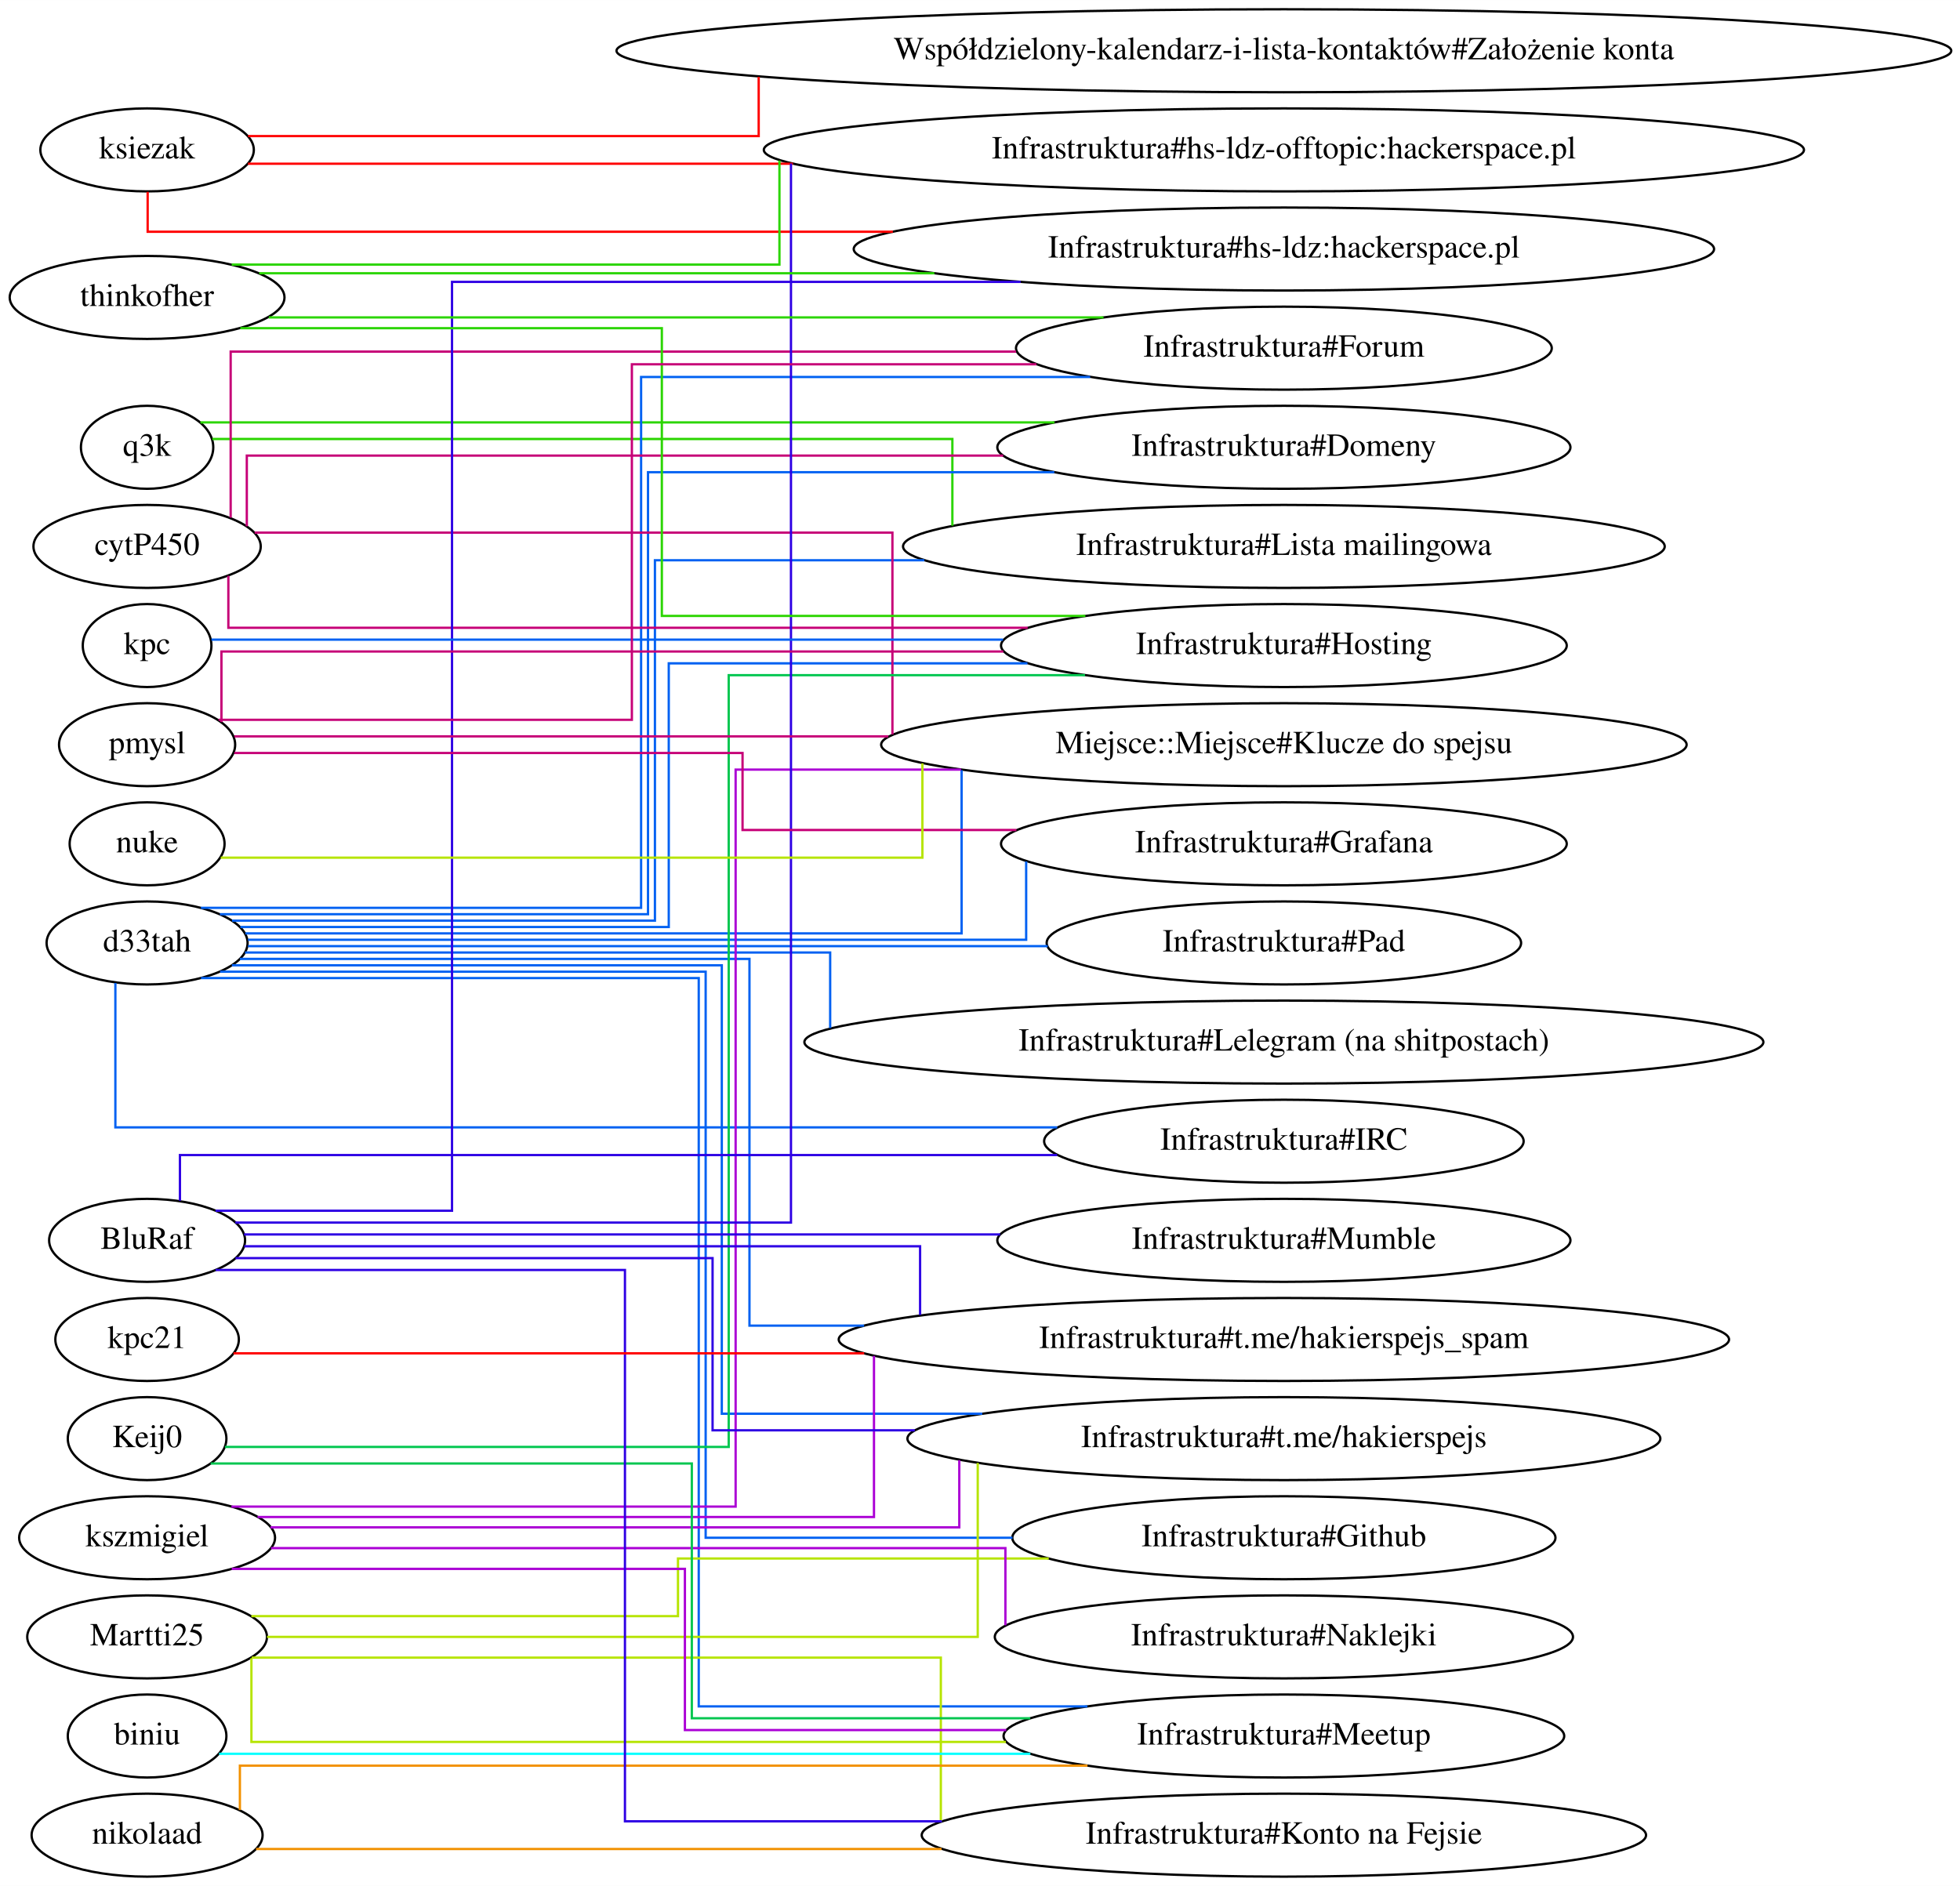
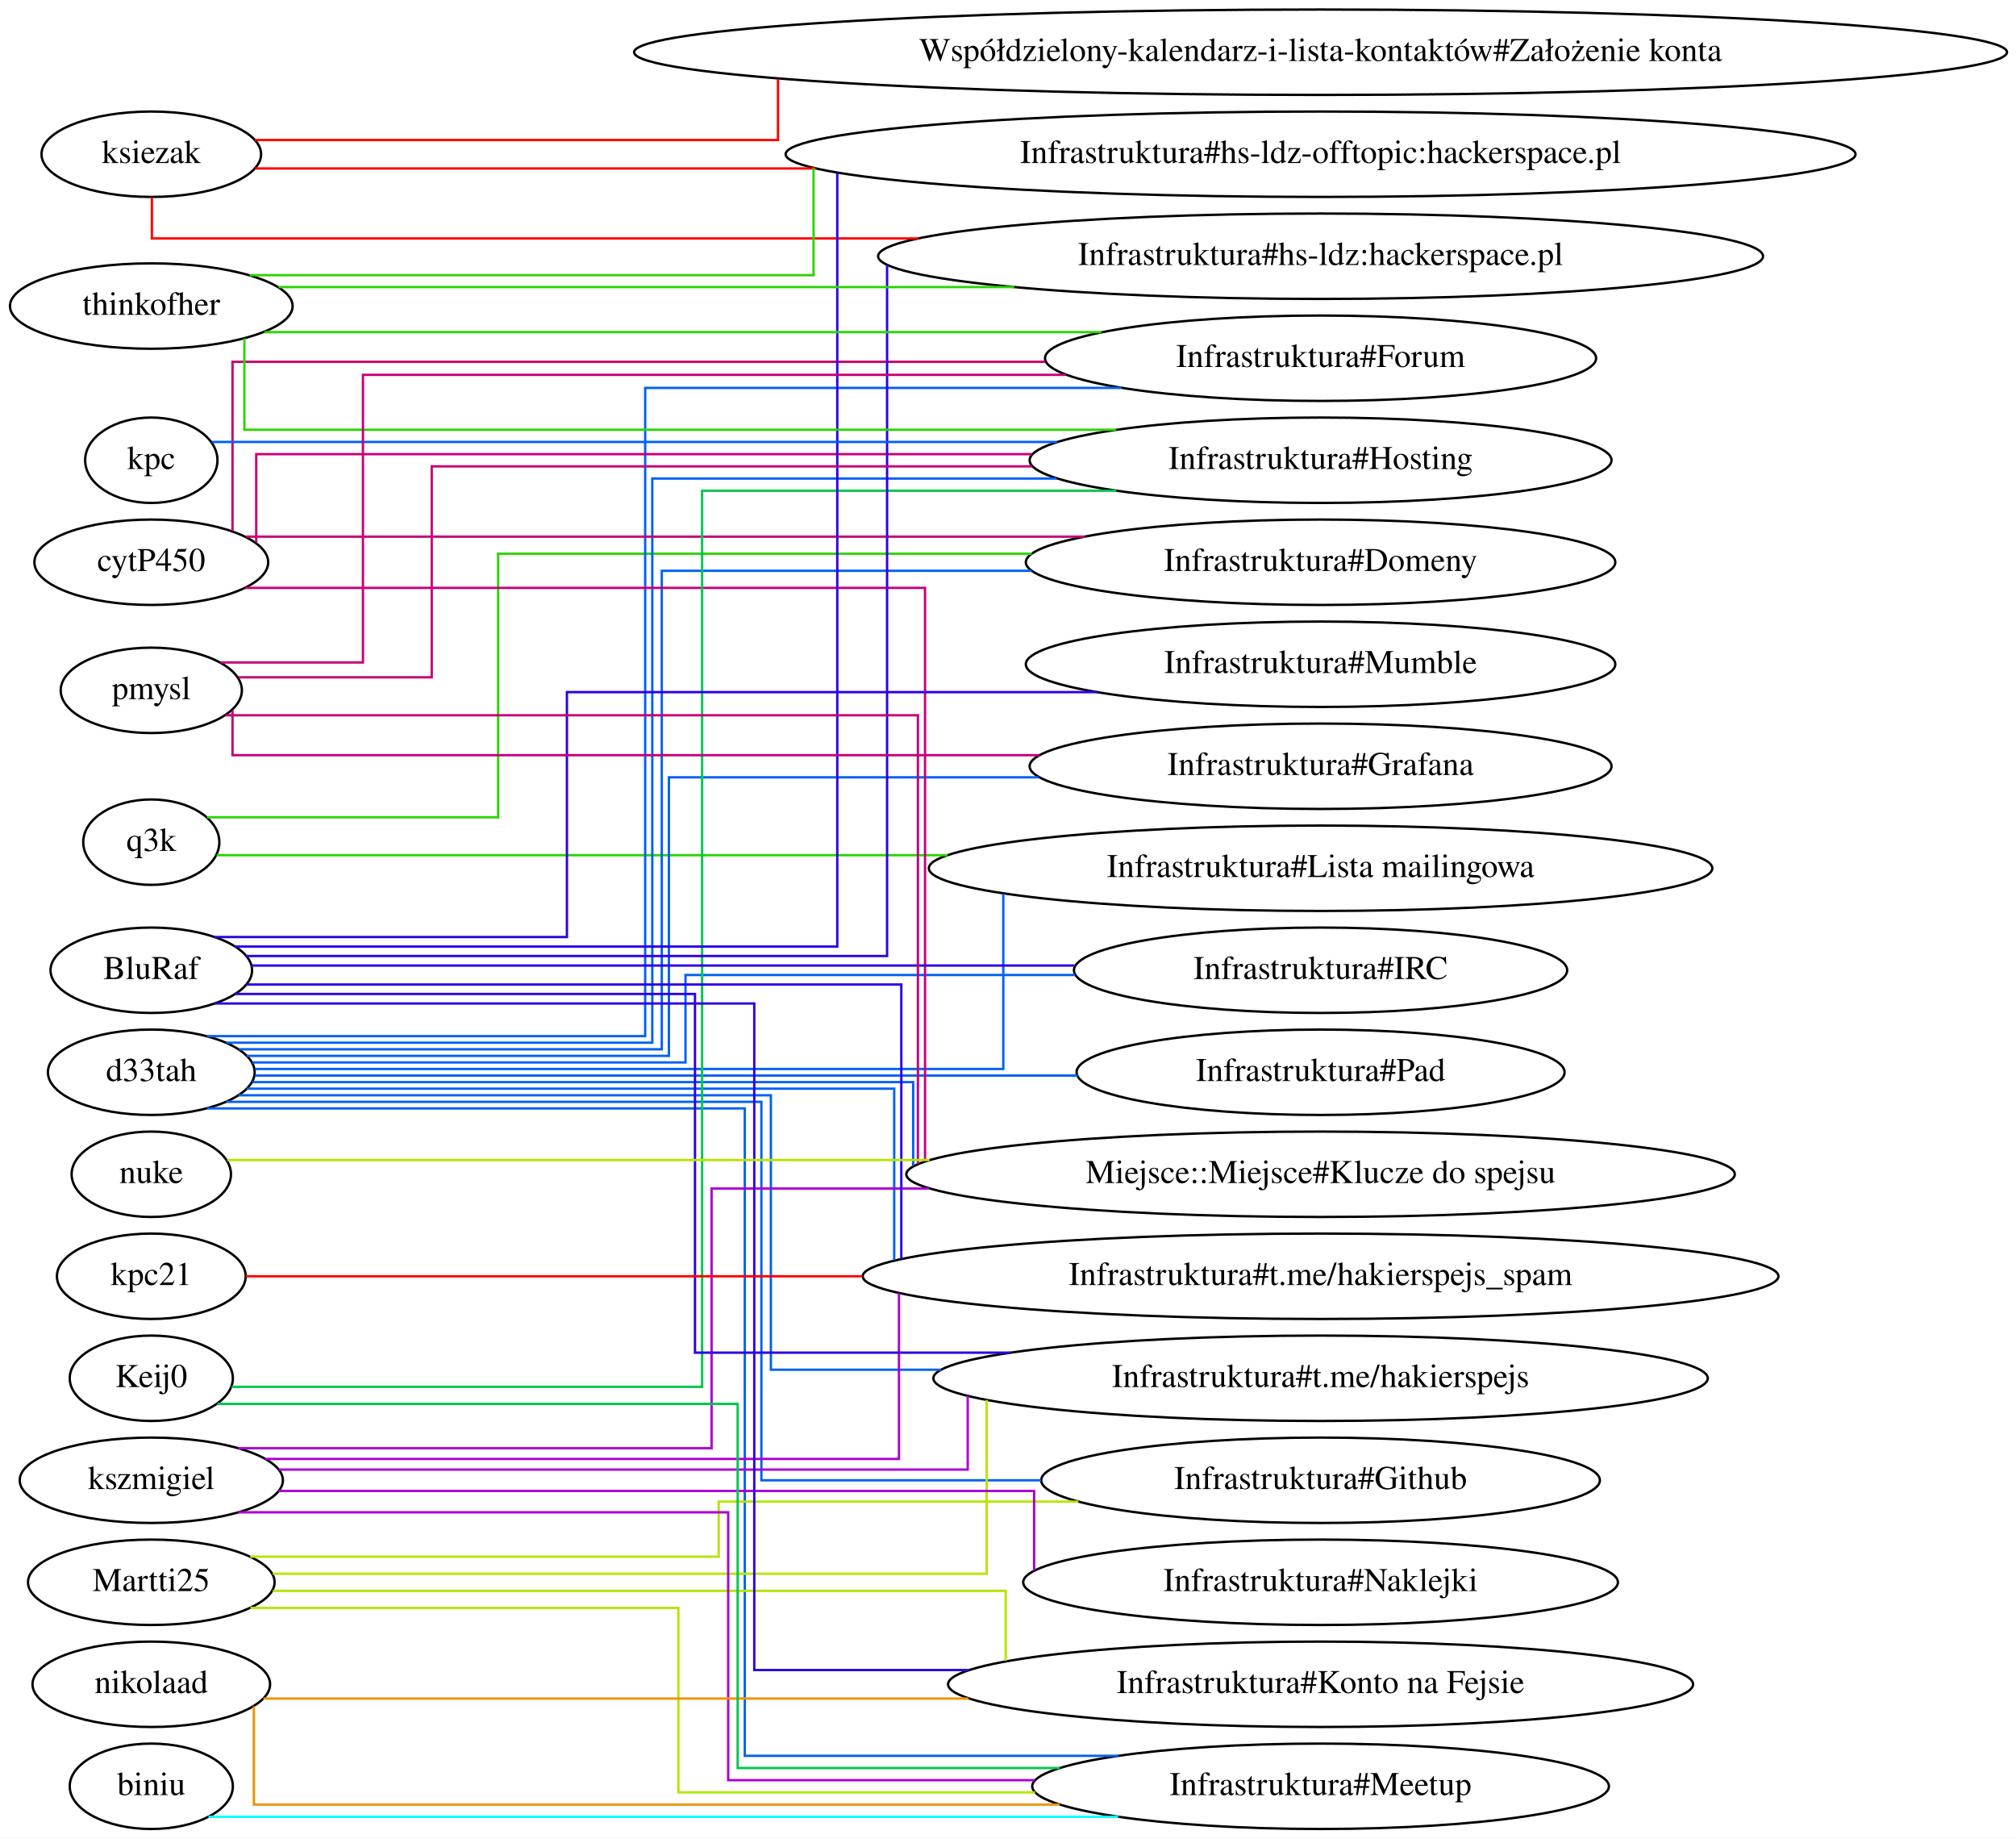
- <svg xmlns="http://www.w3.org/2000/svg" width="850pt" height="818pt" viewBox="0.00 0.00 850.04 818.00">
-   <g id="graph0" class="graph" transform="scale(1 1) rotate(0) translate(4 814)">
-     <polygon fill="#ffffff" stroke="transparent" points="-4,4 -4,-814 846.038,-814 846.038,4 -4,4" />
+ <svg xmlns="http://www.w3.org/2000/svg" width="850pt" height="775pt" viewBox="0.00 0.00 850.04 775.00">
+   <g id="graph0" class="graph" transform="scale(1 1) rotate(0) translate(4 771)">
+     <polygon fill="#ffffff" stroke="transparent" points="-4,4 -4,-771 846.038,-771 846.038,4 -4,4" />
    <g id="node1" class="node">
-       <ellipse fill="none" stroke="#000000" cx="59.795" cy="-749" rx="46.292" ry="18" />
-       <text text-anchor="middle" x="59.795" y="-745.3" font-family="Times,serif" font-size="14.00" fill="#000000">ksiezak</text>
+       <ellipse fill="none" stroke="#000000" cx="59.795" cy="-706" rx="46.292" ry="18" />
+       <text text-anchor="middle" x="59.795" y="-702.3" font-family="Times,serif" font-size="14.00" fill="#000000">ksiezak</text>
    </g>
    <g id="node2" class="node">
-       <ellipse fill="none" stroke="#000000" cx="552.814" cy="-706" rx="186.567" ry="18" />
-       <text text-anchor="middle" x="552.814" y="-702.3" font-family="Times,serif" font-size="14.00" fill="#000000">Infrastruktura#hs-ldz:hackerspace.pl</text>
+       <ellipse fill="none" stroke="#000000" cx="552.814" cy="-749" rx="289.449" ry="18" />
+       <text text-anchor="middle" x="552.814" y="-745.3" font-family="Times,serif" font-size="14.00" fill="#000000">Współdzielony-kalendarz-i-lista-kontaktów#Założenie konta</text>
    </g>
    <g id="edge1" class="edge">
-       <path fill="none" stroke="#ff0000" d="M60.038,-730.834C60.038,-722.1 60.038,-713.5 60.038,-713.5 60.038,-713.5 240.686,-713.5 383.228,-713.5" />
+       <path fill="none" stroke="#ff0000" d="M103.429,-712C178.482,-712 324.038,-712 324.038,-712 324.038,-712 324.038,-726.817 324.038,-737.698" />
    </g>
    <g id="node3" class="node">
-       <ellipse fill="none" stroke="#000000" cx="552.814" cy="-792" rx="289.449" ry="18" />
-       <text text-anchor="middle" x="552.814" y="-788.3" font-family="Times,serif" font-size="14.00" fill="#000000">Współdzielony-kalendarz-i-lista-kontaktów#Założenie konta</text>
+       <ellipse fill="none" stroke="#000000" cx="552.814" cy="-706" rx="225.56" ry="18" />
+       <text text-anchor="middle" x="552.814" y="-702.3" font-family="Times,serif" font-size="14.00" fill="#000000">Infrastruktura#hs-ldz-offtopic:hackerspace.pl</text>
    </g>
    <g id="edge2" class="edge">
-       <path fill="none" stroke="#ff0000" d="M103.594,-755C178.931,-755 325.038,-755 325.038,-755 325.038,-755 325.038,-769.817 325.038,-780.698" />
+       <path fill="none" stroke="#ff0000" d="M103.547,-700C157.043,-700 251.414,-700 339.9,-700" />
    </g>
    <g id="node4" class="node">
-       <ellipse fill="none" stroke="#000000" cx="552.814" cy="-749" rx="225.56" ry="18" />
-       <text text-anchor="middle" x="552.814" y="-745.3" font-family="Times,serif" font-size="14.00" fill="#000000">Infrastruktura#hs-ldz-offtopic:hackerspace.pl</text>
+       <ellipse fill="none" stroke="#000000" cx="552.814" cy="-663" rx="186.567" ry="18" />
+       <text text-anchor="middle" x="552.814" y="-659.3" font-family="Times,serif" font-size="14.00" fill="#000000">Infrastruktura#hs-ldz:hackerspace.pl</text>
    </g>
    <g id="edge3" class="edge">
-       <path fill="none" stroke="#ff0000" d="M103.547,-743C157.043,-743 251.414,-743 339.9,-743" />
+       <path fill="none" stroke="#ff0000" d="M60.038,-687.834C60.038,-679.1 60.038,-670.5 60.038,-670.5 60.038,-670.5 240.686,-670.5 383.228,-670.5" />
    </g>
    <g id="node5" class="node">
-       <ellipse fill="none" stroke="#000000" cx="59.795" cy="-620" rx="28.695" ry="18" />
-       <text text-anchor="middle" x="59.795" y="-616.3" font-family="Times,serif" font-size="14.00" fill="#000000">q3k</text>
+       <ellipse fill="none" stroke="#000000" cx="59.795" cy="-416" rx="28.695" ry="18" />
+       <text text-anchor="middle" x="59.795" y="-412.3" font-family="Times,serif" font-size="14.00" fill="#000000">q3k</text>
    </g>
    <g id="node6" class="node">
-       <ellipse fill="none" stroke="#000000" cx="552.814" cy="-577" rx="165.171" ry="18" />
-       <text text-anchor="middle" x="552.814" y="-573.3" font-family="Times,serif" font-size="14.00" fill="#000000">Infrastruktura#Lista mailingowa</text>
+       <ellipse fill="none" stroke="#000000" cx="552.814" cy="-534" rx="124.278" ry="18" />
+       <text text-anchor="middle" x="552.814" y="-530.3" font-family="Times,serif" font-size="14.00" fill="#000000">Infrastruktura#Domeny</text>
    </g>
    <g id="edge4" class="edge">
-       <path fill="none" stroke="#2bd500" d="M88.079,-623.6C171.222,-623.6 409.038,-623.6 409.038,-623.6 409.038,-623.6 409.038,-599.526 409.038,-585.985" />
+       <path fill="none" stroke="#2bd500" d="M83.291,-426.5C124.631,-426.5 206.038,-426.5 206.038,-426.5 206.038,-426.5 206.038,-537.6 206.038,-537.6 206.038,-537.6 331.121,-537.6 431.041,-537.6" />
    </g>
    <g id="node7" class="node">
-       <ellipse fill="none" stroke="#000000" cx="552.814" cy="-620" rx="124.278" ry="18" />
-       <text text-anchor="middle" x="552.814" y="-616.3" font-family="Times,serif" font-size="14.00" fill="#000000">Infrastruktura#Domeny</text>
+       <ellipse fill="none" stroke="#000000" cx="552.814" cy="-405" rx="165.171" ry="18" />
+       <text text-anchor="middle" x="552.814" y="-401.3" font-family="Times,serif" font-size="14.00" fill="#000000">Infrastruktura#Lista mailingowa</text>
    </g>
    <g id="edge5" class="edge">
-       <path fill="none" stroke="#2bd500" d="M82.913,-630.8C148.021,-630.8 335.81,-630.8 453.336,-630.8" />
+       <path fill="none" stroke="#2bd500" d="M87.358,-410.5C145.507,-410.5 284.52,-410.5 395.58,-410.5" />
    </g>
    <g id="node8" class="node">
-       <ellipse fill="none" stroke="#000000" cx="59.795" cy="-405" rx="43.592" ry="18" />
-       <text text-anchor="middle" x="59.795" y="-401.3" font-family="Times,serif" font-size="14.00" fill="#000000">d33tah</text>
-     </g>
-     <g id="edge10" class="edge">
-       <path fill="none" stroke="#0061f2" d="M96.659,-414.692C159.356,-414.692 280.038,-414.692 280.038,-414.692 280.038,-414.692 280.038,-571 280.038,-571 280.038,-571 335.804,-571 396.907,-571" />
+       <ellipse fill="none" stroke="#000000" cx="59.795" cy="-319" rx="43.592" ry="18" />
+       <text text-anchor="middle" x="59.795" y="-315.3" font-family="Times,serif" font-size="14.00" fill="#000000">d33tah</text>
    </g>
    <g id="edge11" class="edge">
-       <path fill="none" stroke="#0061f2" d="M91.384,-417.462C151.636,-417.462 277.038,-417.462 277.038,-417.462 277.038,-417.462 277.038,-609.2 277.038,-609.2 277.038,-609.2 374.26,-609.2 453.252,-609.2" />
+       <path fill="none" stroke="#0061f2" d="M96.796,-328.692C158.338,-328.692 275.038,-328.692 275.038,-328.692 275.038,-328.692 275.038,-530.4 275.038,-530.4 275.038,-530.4 356.342,-530.4 430.977,-530.4" />
+     </g>
+     <g id="edge15" class="edge">
+       <path fill="none" stroke="#0061f2" d="M103.486,-320.385C199.225,-320.385 419.038,-320.385 419.038,-320.385 419.038,-320.385 419.038,-371.515 419.038,-394.283" />
    </g>
    <g id="node9" class="node">
-       <ellipse fill="none" stroke="#000000" cx="552.814" cy="-147" rx="117.779" ry="18" />
-       <text text-anchor="middle" x="552.814" y="-143.3" font-family="Times,serif" font-size="14.00" fill="#000000">Infrastruktura#Github</text>
+       <ellipse fill="none" stroke="#000000" cx="552.814" cy="-577" rx="122.678" ry="18" />
+       <text text-anchor="middle" x="552.814" y="-573.3" font-family="Times,serif" font-size="14.00" fill="#000000">Infrastruktura#Hosting</text>
    </g>
    <g id="edge6" class="edge">
-       <path fill="none" stroke="#0061f2" d="M91.464,-392.538C157.127,-392.538 302.038,-392.538 302.038,-392.538 302.038,-392.538 302.038,-147 302.038,-147 302.038,-147 369.98,-147 435.136,-147" />
+       <path fill="none" stroke="#0061f2" d="M91.42,-331.462C150.35,-331.462 271.038,-331.462 271.038,-331.462 271.038,-331.462 271.038,-569.286 271.038,-569.286 271.038,-569.286 362.687,-569.286 441.449,-569.286" />
    </g>
    <g id="node10" class="node">
-       <ellipse fill="none" stroke="#000000" cx="552.814" cy="-190" rx="163.271" ry="18" />
-       <text text-anchor="middle" x="552.814" y="-186.3" font-family="Times,serif" font-size="14.00" fill="#000000">Infrastruktura#t.me/hakierspejs</text>
+       <ellipse fill="none" stroke="#000000" cx="552.814" cy="-18" rx="121.578" ry="18" />
+       <text text-anchor="middle" x="552.814" y="-14.3" font-family="Times,serif" font-size="14.00" fill="#000000">Infrastruktura#Meetup</text>
    </g>
    <g id="edge7" class="edge">
-       <path fill="none" stroke="#0061f2" d="M96.571,-395.308C165.903,-395.308 309.038,-395.308 309.038,-395.308 309.038,-395.308 309.038,-200.8 309.038,-200.8 309.038,-200.8 364.176,-200.8 422.006,-200.8" />
+       <path fill="none" stroke="#0061f2" d="M83.337,-303.769C145.632,-303.769 310.038,-303.769 310.038,-303.769 310.038,-303.769 310.038,-30.857 310.038,-30.857 310.038,-30.857 397.608,-30.857 467.562,-30.857" />
    </g>
    <g id="node11" class="node">
      <ellipse fill="none" stroke="#000000" cx="552.814" cy="-233" rx="193.066" ry="18" />
      <text text-anchor="middle" x="552.814" y="-229.3" font-family="Times,serif" font-size="14.00" fill="#000000">Infrastruktura#t.me/hakierspejs_spam</text>
    </g>
    <g id="edge8" class="edge">
-       <path fill="none" stroke="#0061f2" d="M100.041,-398.077C173.322,-398.077 321.038,-398.077 321.038,-398.077 321.038,-398.077 321.038,-239 321.038,-239 321.038,-239 341.735,-239 370.76,-239" />
+       <path fill="none" stroke="#0061f2" d="M100.105,-312.077C184.707,-312.077 373.038,-312.077 373.038,-312.077 373.038,-312.077 373.038,-258.865 373.038,-239.742" />
    </g>
    <g id="node12" class="node">
-       <ellipse fill="none" stroke="#000000" cx="552.814" cy="-663" rx="116.18" ry="18" />
-       <text text-anchor="middle" x="552.814" y="-659.3" font-family="Times,serif" font-size="14.00" fill="#000000">Infrastruktura#Forum</text>
+       <ellipse fill="none" stroke="#000000" cx="552.814" cy="-319" rx="102.882" ry="18" />
+       <text text-anchor="middle" x="552.814" y="-315.3" font-family="Times,serif" font-size="14.00" fill="#000000">Infrastruktura#Pad</text>
    </g>
    <g id="edge9" class="edge">
-       <path fill="none" stroke="#0061f2" d="M83.13,-420.231C138.657,-420.231 274.038,-420.231 274.038,-420.231 274.038,-420.231 274.038,-650.5 274.038,-650.5 274.038,-650.5 386.71,-650.5 468.794,-650.5" />
+       <path fill="none" stroke="#0061f2" d="M103.547,-317.615C180.845,-317.615 343.484,-317.615 450.398,-317.615" />
    </g>
    <g id="node13" class="node">
-       <ellipse fill="none" stroke="#000000" cx="552.814" cy="-362" rx="207.963" ry="18" />
-       <text text-anchor="middle" x="552.814" y="-358.3" font-family="Times,serif" font-size="14.00" fill="#000000">Infrastruktura#Lelegram (na shitpostach)</text>
+       <ellipse fill="none" stroke="#000000" cx="552.814" cy="-276" rx="174.669" ry="18" />
+       <text text-anchor="middle" x="552.814" y="-272.3" font-family="Times,serif" font-size="14.00" fill="#000000">Miejsce::Miejsce#Klucze do spejsu</text>
+     </g>
+     <g id="edge10" class="edge">
+       <path fill="none" stroke="#0061f2" d="M102.453,-314.846C189.838,-314.846 381.038,-314.846 381.038,-314.846 381.038,-314.846 381.038,-289.202 381.038,-279.585" />
+     </g>
+     <g id="node14" class="node">
+       <ellipse fill="none" stroke="#000000" cx="552.814" cy="-147" rx="117.779" ry="18" />
+       <text text-anchor="middle" x="552.814" y="-143.3" font-family="Times,serif" font-size="14.00" fill="#000000">Infrastruktura#Github</text>
    </g>
    <g id="edge12" class="edge">
-       <path fill="none" stroke="#0061f2" d="M102.239,-400.846C184.153,-400.846 356.038,-400.846 356.038,-400.846 356.038,-400.846 356.038,-378.995 356.038,-368.07" />
-     </g>
-     <g id="node14" class="node">
-       <ellipse fill="none" stroke="#000000" cx="552.814" cy="-319" rx="103.981" ry="18" />
-       <text text-anchor="middle" x="552.814" y="-315.3" font-family="Times,serif" font-size="14.00" fill="#000000">Infrastruktura#IRC</text>
-     </g>
-     <g id="edge13" class="edge">
-       <path fill="none" stroke="#0061f2" d="M46.038,-387.641C46.038,-364.113 46.038,-325 46.038,-325 46.038,-325 307.128,-325 454.501,-325" />
+       <path fill="none" stroke="#0061f2" d="M91.338,-306.538C160.029,-306.538 317.038,-306.538 317.038,-306.538 317.038,-306.538 317.038,-147 317.038,-147 317.038,-147 375.982,-147 434.926,-147" />
    </g>
    <g id="node15" class="node">
      <ellipse fill="none" stroke="#000000" cx="552.814" cy="-448" rx="122.678" ry="18" />
      <text text-anchor="middle" x="552.814" y="-444.3" font-family="Times,serif" font-size="14.00" fill="#000000">Infrastruktura#Grafana</text>
    </g>
+     <g id="edge13" class="edge">
+       <path fill="none" stroke="#0061f2" d="M100.078,-325.923C163.138,-325.923 278.038,-325.923 278.038,-325.923 278.038,-325.923 278.038,-443.333 278.038,-443.333 278.038,-443.333 359.63,-443.333 433.891,-443.333" />
+     </g>
+     <g id="node16" class="node">
+       <ellipse fill="none" stroke="#000000" cx="552.814" cy="-620" rx="116.18" ry="18" />
+       <text text-anchor="middle" x="552.814" y="-616.3" font-family="Times,serif" font-size="14.00" fill="#000000">Infrastruktura#Forum</text>
+     </g>
    <g id="edge14" class="edge">
-       <path fill="none" stroke="#0061f2" d="M103.528,-406.385C203.668,-406.385 441.038,-406.385 441.038,-406.385 441.038,-406.385 441.038,-428.353 441.038,-440.367" />
-     </g>
-     <g id="node16" class="node">
-       <ellipse fill="none" stroke="#000000" cx="552.814" cy="-491" rx="174.669" ry="18" />
-       <text text-anchor="middle" x="552.814" y="-487.3" font-family="Times,serif" font-size="14.00" fill="#000000">Miejsce::Miejsce#Klucze do spejsu</text>
-     </g>
-     <g id="edge15" class="edge">
-       <path fill="none" stroke="#0061f2" d="M102.404,-409.154C196.356,-409.154 413.038,-409.154 413.038,-409.154 413.038,-409.154 413.038,-457.621 413.038,-479.962" />
+       <path fill="none" stroke="#0061f2" d="M83.278,-334.231C137.739,-334.231 268.038,-334.231 268.038,-334.231 268.038,-334.231 268.038,-607.5 268.038,-607.5 268.038,-607.5 384.91,-607.5 468.912,-607.5" />
    </g>
    <g id="node17" class="node">
-       <ellipse fill="none" stroke="#000000" cx="552.814" cy="-534" rx="122.678" ry="18" />
-       <text text-anchor="middle" x="552.814" y="-530.3" font-family="Times,serif" font-size="14.00" fill="#000000">Infrastruktura#Hosting</text>
+       <ellipse fill="none" stroke="#000000" cx="552.814" cy="-190" rx="163.271" ry="18" />
+       <text text-anchor="middle" x="552.814" y="-186.3" font-family="Times,serif" font-size="14.00" fill="#000000">Infrastruktura#t.me/hakierspejs</text>
    </g>
    <g id="edge16" class="edge">
-       <path fill="none" stroke="#0061f2" d="M100.243,-411.923C165.318,-411.923 286.038,-411.923 286.038,-411.923 286.038,-411.923 286.038,-526.286 286.038,-526.286 286.038,-526.286 368.408,-526.286 441.609,-526.286" />
+       <path fill="none" stroke="#0061f2" d="M96.67,-309.308C168.682,-309.308 321.038,-309.308 321.038,-309.308 321.038,-309.308 321.038,-193.6 321.038,-193.6 321.038,-193.6 352.788,-193.6 392.786,-193.6" />
    </g>
    <g id="node18" class="node">
-       <ellipse fill="none" stroke="#000000" cx="552.814" cy="-61" rx="121.578" ry="18" />
-       <text text-anchor="middle" x="552.814" y="-57.3" font-family="Times,serif" font-size="14.00" fill="#000000">Infrastruktura#Meetup</text>
+       <ellipse fill="none" stroke="#000000" cx="552.814" cy="-362" rx="103.981" ry="18" />
+       <text text-anchor="middle" x="552.814" y="-358.3" font-family="Times,serif" font-size="14.00" fill="#000000">Infrastruktura#IRC</text>
    </g>
    <g id="edge17" class="edge">
-       <path fill="none" stroke="#0061f2" d="M83.17,-389.769C143.37,-389.769 299.038,-389.769 299.038,-389.769 299.038,-389.769 299.038,-73.857 299.038,-73.857 299.038,-73.857 393.88,-73.857 467.604,-73.857" />
+       <path fill="none" stroke="#0061f2" d="M102.426,-323.154C167.726,-323.154 285.038,-323.154 285.038,-323.154 285.038,-323.154 285.038,-360 285.038,-360 285.038,-360 373.933,-360 449.285,-360" />
    </g>
    <g id="node19" class="node">
-       <ellipse fill="none" stroke="#000000" cx="552.814" cy="-405" rx="102.882" ry="18" />
-       <text text-anchor="middle" x="552.814" y="-401.3" font-family="Times,serif" font-size="14.00" fill="#000000">Infrastruktura#Pad</text>
+       <ellipse fill="none" stroke="#000000" cx="59.795" cy="-534" rx="49.291" ry="18" />
+       <text text-anchor="middle" x="59.795" y="-530.3" font-family="Times,serif" font-size="14.00" fill="#000000">cytP450</text>
    </g>
    <g id="edge18" class="edge">
-       <path fill="none" stroke="#0061f2" d="M103.547,-403.615C180.845,-403.615 343.484,-403.615 450.398,-403.615" />
+       <path fill="none" stroke="#c60077" d="M99.723,-544.8C176.06,-544.8 344.76,-544.8 453.388,-544.8" />
+     </g>
+     <g id="edge21" class="edge">
+       <path fill="none" stroke="#c60077" d="M104.038,-542.359C104.038,-555.515 104.038,-579.571 104.038,-579.571 104.038,-579.571 298.173,-579.571 431.073,-579.571" />
+     </g>
+     <g id="edge20" class="edge">
+       <path fill="none" stroke="#c60077" d="M99.472,-523.2C186.417,-523.2 386.038,-523.2 386.038,-523.2 386.038,-523.2 386.038,-318.423 386.038,-281.628" />
+     </g>
+     <g id="edge19" class="edge">
+       <path fill="none" stroke="#c60077" d="M94.038,-547.203C94.038,-570.969 94.038,-618.5 94.038,-618.5 94.038,-618.5 300.836,-618.5 436.749,-618.5" />
    </g>
    <g id="node20" class="node">
-       <ellipse fill="none" stroke="#000000" cx="59.795" cy="-577" rx="49.291" ry="18" />
-       <text text-anchor="middle" x="59.795" y="-573.3" font-family="Times,serif" font-size="14.00" fill="#000000">cytP450</text>
-     </g>
-     <g id="edge21" class="edge">
-       <path fill="none" stroke="#c60077" d="M103.038,-585.744C103.038,-597.352 103.038,-616.4 103.038,-616.4 103.038,-616.4 297.895,-616.4 431.098,-616.4" />
-     </g>
-     <g id="edge20" class="edge">
-       <path fill="none" stroke="#c60077" d="M96.038,-589.468C96.038,-612.973 96.038,-661.5 96.038,-661.5 96.038,-661.5 301.336,-661.5 436.664,-661.5" />
-     </g>
-     <g id="edge19" class="edge">
-       <path fill="none" stroke="#c60077" d="M106.452,-583C195.968,-583 383.038,-583 383.038,-583 383.038,-583 383.038,-513.815 383.038,-495.437" />
-     </g>
-     <g id="edge22" class="edge">
-       <path fill="none" stroke="#c60077" d="M95.038,-564.261C95.038,-554.154 95.038,-541.714 95.038,-541.714 95.038,-541.714 306.215,-541.714 441.707,-541.714" />
-     </g>
-     <g id="node21" class="node">
      <ellipse fill="none" stroke="#000000" cx="59.795" cy="-104" rx="51.991" ry="18" />
      <text text-anchor="middle" x="59.795" y="-100.3" font-family="Times,serif" font-size="14.00" fill="#000000">Martti25</text>
    </g>
+     <g id="edge25" class="edge">
+       <path fill="none" stroke="#b6e400" d="M101.597,-93.2C165.976,-93.2 282.038,-93.2 282.038,-93.2 282.038,-93.2 282.038,-15.429 282.038,-15.429 282.038,-15.429 360.153,-15.429 432.471,-15.429" />
+     </g>
+     <g id="edge24" class="edge">
+       <path fill="none" stroke="#b6e400" d="M101.468,-114.8C170.012,-114.8 299.038,-114.8 299.038,-114.8 299.038,-114.8 299.038,-138 299.038,-138 299.038,-138 380.173,-138 450.69,-138" />
+     </g>
+     <g id="edge22" class="edge">
+       <path fill="none" stroke="#b6e400" d="M111.014,-107.6C208.708,-107.6 412.038,-107.6 412.038,-107.6 412.038,-107.6 412.038,-159.413 412.038,-180.867" />
+     </g>
+     <g id="node21" class="node">
+       <ellipse fill="none" stroke="#000000" cx="552.814" cy="-61" rx="157.072" ry="18" />
+       <text text-anchor="middle" x="552.814" y="-57.3" font-family="Times,serif" font-size="14.00" fill="#000000">Infrastruktura#Konto na Fejsie</text>
+     </g>
    <g id="edge23" class="edge">
-       <path fill="none" stroke="#b6e400" d="M105.009,-113C172.062,-113 290.038,-113 290.038,-113 290.038,-113 290.038,-138 290.038,-138 290.038,-138 376.977,-138 450.842,-138" />
-     </g>
-     <g id="edge25" class="edge">
-       <path fill="none" stroke="#b6e400" d="M111.792,-104C211.555,-104 420.038,-104 420.038,-104 420.038,-104 420.038,-156.49 420.038,-179.455" />
-     </g>
-     <g id="edge24" class="edge">
-       <path fill="none" stroke="#b6e400" d="M105.038,-94.778C105.038,-81.462 105.038,-58.429 105.038,-58.429 105.038,-58.429 299.605,-58.429 432.229,-58.429" />
+       <path fill="none" stroke="#b6e400" d="M111.026,-100.4C210.483,-100.4 420.038,-100.4 420.038,-100.4 420.038,-100.4 420.038,-82.614 420.038,-70.942" />
    </g>
    <g id="node22" class="node">
-       <ellipse fill="none" stroke="#000000" cx="552.814" cy="-18" rx="157.072" ry="18" />
-       <text text-anchor="middle" x="552.814" y="-14.3" font-family="Times,serif" font-size="14.00" fill="#000000">Infrastruktura#Konto na Fejsie</text>
+       <ellipse fill="none" stroke="#000000" cx="59.795" cy="-18" rx="34.394" ry="18" />
+       <text text-anchor="middle" x="59.795" y="-14.3" font-family="Times,serif" font-size="14.00" fill="#000000">biniu</text>
    </g>
    <g id="edge26" class="edge">
-       <path fill="none" stroke="#b6e400" d="M105.153,-95C198.63,-95 404.038,-95 404.038,-95 404.038,-95 404.038,-42.194 404.038,-24.042" />
+       <path fill="none" stroke="#00ffff" d="M83.908,-5.143C152.635,-5.143 351.984,-5.143 467.43,-5.143" />
    </g>
    <g id="node23" class="node">
-       <ellipse fill="none" stroke="#000000" cx="59.795" cy="-61" rx="34.394" ry="18" />
-       <text text-anchor="middle" x="59.795" y="-57.3" font-family="Times,serif" font-size="14.00" fill="#000000">biniu</text>
-     </g>
-     <g id="edge27" class="edge">
-       <path fill="none" stroke="#00ffff" d="M91.009,-53.286C160.279,-53.286 329.659,-53.286 442.877,-53.286" />
-     </g>
-     <g id="node24" class="node">
      <ellipse fill="none" stroke="#000000" cx="59.795" cy="-147" rx="55.491" ry="18" />
      <text text-anchor="middle" x="59.795" y="-143.3" font-family="Times,serif" font-size="14.00" fill="#000000">kszmigiel</text>
    </g>
    <g id="edge28" class="edge">
-       <path fill="none" stroke="#ab00d5" d="M113.293,-151.5C211.832,-151.5 412.038,-151.5 412.038,-151.5 412.038,-151.5 412.038,-169.286 412.038,-180.68" />
+       <path fill="none" stroke="#ab00d5" d="M96.474,-133.5C164.426,-133.5 303.038,-133.5 303.038,-133.5 303.038,-133.5 303.038,-20.571 303.038,-20.571 303.038,-20.571 368.443,-20.571 432.316,-20.571" />
+     </g>
+     <g id="edge27" class="edge">
+       <path fill="none" stroke="#ab00d5" d="M107.673,-156C195.862,-156 375.038,-156 375.038,-156 375.038,-156 375.038,-206.832 375.038,-225.894" />
    </g>
    <g id="edge29" class="edge">
-       <path fill="none" stroke="#ab00d5" d="M107.673,-156C195.862,-156 375.038,-156 375.038,-156 375.038,-156 375.038,-206.832 375.038,-225.894" />
-     </g>
-     <g id="edge30" class="edge">
-       <path fill="none" stroke="#ab00d5" d="M96.365,-160.5C166.942,-160.5 315.038,-160.5 315.038,-160.5 315.038,-160.5 315.038,-480.2 315.038,-480.2 315.038,-480.2 361.161,-480.2 412.78,-480.2" />
+       <path fill="none" stroke="#ab00d5" d="M96.448,-160.5C162.805,-160.5 296.038,-160.5 296.038,-160.5 296.038,-160.5 296.038,-270 296.038,-270 296.038,-270 337.807,-270 387.652,-270" />
    </g>
    <g id="edge31" class="edge">
-       <path fill="none" stroke="#ab00d5" d="M96.496,-133.5C162.18,-133.5 293.038,-133.5 293.038,-133.5 293.038,-133.5 293.038,-63.571 293.038,-63.571 293.038,-63.571 364.479,-63.571 432.432,-63.571" />
-     </g>
-     <g id="node25" class="node">
+       <path fill="none" stroke="#ab00d5" d="M113.583,-151.5C210.401,-151.5 404.038,-151.5 404.038,-151.5 404.038,-151.5 404.038,-171.389 404.038,-182.577" />
+     </g>
+     <g id="node24" class="node">
      <ellipse fill="none" stroke="#000000" cx="552.814" cy="-104" rx="125.378" ry="18" />
      <text text-anchor="middle" x="552.814" y="-100.3" font-family="Times,serif" font-size="14.00" fill="#000000">Infrastruktura#Naklejki</text>
    </g>
+     <g id="edge30" class="edge">
+       <path fill="none" stroke="#ab00d5" d="M113.525,-142.5C216.61,-142.5 432.038,-142.5 432.038,-142.5 432.038,-142.5 432.038,-119.469 432.038,-109.033" />
+     </g>
+     <g id="node25" class="node">
+       <ellipse fill="none" stroke="#000000" cx="59.795" cy="-61" rx="50.091" ry="18" />
+       <text text-anchor="middle" x="59.795" y="-57.3" font-family="Times,serif" font-size="14.00" fill="#000000">nikolaad</text>
+     </g>
+     <g id="edge33" class="edge">
+       <path fill="none" stroke="#f29100" d="M103.038,-51.698C103.038,-37.057 103.038,-10.286 103.038,-10.286 103.038,-10.286 309.631,-10.286 442.786,-10.286" />
+     </g>
    <g id="edge32" class="edge">
-       <path fill="none" stroke="#ab00d5" d="M113.525,-142.5C216.61,-142.5 432.038,-142.5 432.038,-142.5 432.038,-142.5 432.038,-119.469 432.038,-109.033" />
+       <path fill="none" stroke="#f29100" d="M107.067,-55C174.913,-55 302.897,-55 404.383,-55" />
    </g>
    <g id="node26" class="node">
-       <ellipse fill="none" stroke="#000000" cx="59.795" cy="-18" rx="50.091" ry="18" />
-       <text text-anchor="middle" x="59.795" y="-14.3" font-family="Times,serif" font-size="14.00" fill="#000000">nikolaad</text>
-     </g>
-     <g id="edge33" class="edge">
-       <path fill="none" stroke="#f29100" d="M100.038,-28.882C100.038,-37.516 100.038,-48.143 100.038,-48.143 100.038,-48.143 336.492,-48.143 467.65,-48.143" />
-     </g>
-     <g id="edge34" class="edge">
-       <path fill="none" stroke="#f29100" d="M107.067,-12C174.913,-12 302.897,-12 404.383,-12" />
-     </g>
-     <g id="node27" class="node">
      <ellipse fill="none" stroke="#000000" cx="59.795" cy="-190" rx="34.394" ry="18" />
      <text text-anchor="middle" x="59.795" y="-186.3" font-family="Times,serif" font-size="14.00" fill="#000000">Keij0</text>
    </g>
+     <g id="edge34" class="edge">
+       <path fill="none" stroke="#00c64f" d="M93.565,-186.4C157.977,-186.4 292.038,-186.4 292.038,-186.4 292.038,-186.4 292.038,-564.143 292.038,-564.143 292.038,-564.143 390.745,-564.143 466.703,-564.143" />
+     </g>
+     <g id="edge35" class="edge">
+       <path fill="none" stroke="#00c64f" d="M87.676,-179.2C152.337,-179.2 307.038,-179.2 307.038,-179.2 307.038,-179.2 307.038,-25.714 307.038,-25.714 307.038,-25.714 377.426,-25.714 442.865,-25.714" />
+     </g>
+     <g id="node27" class="node">
+       <ellipse fill="none" stroke="#000000" cx="59.795" cy="-362" rx="42.494" ry="18" />
+       <text text-anchor="middle" x="59.795" y="-358.3" font-family="Times,serif" font-size="14.00" fill="#000000">BluRaf</text>
+     </g>
+     <g id="edge39" class="edge">
+       <path fill="none" stroke="#2e00e4" d="M94.972,-372C172.056,-372 349.038,-372 349.038,-372 349.038,-372 349.038,-647.494 349.038,-698.073" />
+     </g>
+     <g id="edge38" class="edge">
+       <path fill="none" stroke="#2e00e4" d="M99.719,-368C183.51,-368 370.038,-368 370.038,-368 370.038,-368 370.038,-625.121 370.038,-659.27" />
+     </g>
+     <g id="edge37" class="edge">
+       <path fill="none" stroke="#2e00e4" d="M99.847,-356C184.944,-356 376.038,-356 376.038,-356 376.038,-356 376.038,-266.805 376.038,-240.326" />
+     </g>
+     <g id="edge41" class="edge">
+       <path fill="none" stroke="#2e00e4" d="M95.112,-352C159.416,-352 289.038,-352 289.038,-352 289.038,-352 289.038,-200.8 289.038,-200.8 289.038,-200.8 355.757,-200.8 422.085,-200.8" />
+     </g>
+     <g id="edge42" class="edge">
+       <path fill="none" stroke="#2e00e4" d="M101.829,-364C178.092,-364 341.312,-364 449.043,-364" />
+     </g>
+     <g id="edge40" class="edge">
+       <path fill="none" stroke="#2e00e4" d="M86.523,-348C151.799,-348 314.038,-348 314.038,-348 314.038,-348 314.038,-67 314.038,-67 314.038,-67 355.752,-67 404.309,-67" />
+     </g>
+     <g id="node28" class="node">
+       <ellipse fill="none" stroke="#000000" cx="552.814" cy="-491" rx="124.278" ry="18" />
+       <text text-anchor="middle" x="552.814" y="-487.3" font-family="Times,serif" font-size="14.00" fill="#000000">Infrastruktura#Mumble</text>
+     </g>
    <g id="edge36" class="edge">
-       <path fill="none" stroke="#00c64f" d="M93.552,-186.4C162.286,-186.4 312.038,-186.4 312.038,-186.4 312.038,-186.4 312.038,-521.143 312.038,-521.143 312.038,-521.143 397.48,-521.143 466.568,-521.143" />
-     </g>
-     <g id="edge35" class="edge">
-       <path fill="none" stroke="#00c64f" d="M87.357,-179.2C149.676,-179.2 296.038,-179.2 296.038,-179.2 296.038,-179.2 296.038,-68.714 296.038,-68.714 296.038,-68.714 373.107,-68.714 442.8,-68.714" />
-     </g>
-     <g id="node28" class="node">
-       <ellipse fill="none" stroke="#000000" cx="59.795" cy="-276" rx="42.494" ry="18" />
-       <text text-anchor="middle" x="59.795" y="-272.3" font-family="Times,serif" font-size="14.00" fill="#000000">BluRaf</text>
-     </g>
-     <g id="edge40" class="edge">
-       <path fill="none" stroke="#2e00e4" d="M89.473,-288.857C128.462,-288.857 192.038,-288.857 192.038,-288.857 192.038,-288.857 192.038,-691.75 192.038,-691.75 192.038,-691.75 332.966,-691.75 438.662,-691.75" />
-     </g>
-     <g id="edge41" class="edge">
-       <path fill="none" stroke="#2e00e4" d="M98.037,-283.714C174.514,-283.714 339.038,-283.714 339.038,-283.714 339.038,-283.714 339.038,-689.256 339.038,-743.117" />
-     </g>
-     <g id="edge38" class="edge">
-       <path fill="none" stroke="#2e00e4" d="M98.114,-268.286C167.089,-268.286 305.038,-268.286 305.038,-268.286 305.038,-268.286 305.038,-193.6 305.038,-193.6 305.038,-193.6 344.954,-193.6 392.743,-193.6" />
-     </g>
-     <g id="edge39" class="edge">
-       <path fill="none" stroke="#2e00e4" d="M101.914,-273.429C191.953,-273.429 395.038,-273.429 395.038,-273.429 395.038,-273.429 395.038,-255.6 395.038,-243.622" />
-     </g>
-     <g id="edge42" class="edge">
-       <path fill="none" stroke="#2e00e4" d="M74.038,-293.2C74.038,-302.863 74.038,-313 74.038,-313 74.038,-313 314.368,-313 454.481,-313" />
-     </g>
-     <g id="edge37" class="edge">
-       <path fill="none" stroke="#2e00e4" d="M89.488,-263.143C146.792,-263.143 267.038,-263.143 267.038,-263.143 267.038,-263.143 267.038,-24 267.038,-24 267.038,-24 334.9,-24 404.485,-24" />
+       <path fill="none" stroke="#2e00e4" d="M86.41,-376C135.434,-376 235.038,-376 235.038,-376 235.038,-376 235.038,-479.25 235.038,-479.25 235.038,-479.25 365.056,-479.25 458.76,-479.25" />
    </g>
    <g id="node29" class="node">
-       <ellipse fill="none" stroke="#000000" cx="552.814" cy="-276" rx="124.278" ry="18" />
-       <text text-anchor="middle" x="552.814" y="-272.3" font-family="Times,serif" font-size="14.00" fill="#000000">Infrastruktura#Mumble</text>
-     </g>
-     <g id="edge43" class="edge">
-       <path fill="none" stroke="#2e00e4" d="M101.829,-278.571C173.667,-278.571 322.666,-278.571 429.76,-278.571" />
-     </g>
-     <g id="node30" class="node">
      <ellipse fill="none" stroke="#000000" cx="59.795" cy="-233" rx="39.794" ry="18" />
      <text text-anchor="middle" x="59.795" y="-229.3" font-family="Times,serif" font-size="14.00" fill="#000000">kpc21</text>
    </g>
+     <g id="edge43" class="edge">
+       <path fill="none" stroke="#ff0000" d="M99.723,-233C156.288,-233 263.567,-233 359.54,-233" />
+     </g>
+     <g id="node30" class="node">
+       <ellipse fill="none" stroke="#000000" cx="59.795" cy="-642" rx="59.59" ry="18" />
+       <text text-anchor="middle" x="59.795" y="-638.3" font-family="Times,serif" font-size="14.00" fill="#000000">thinkofher</text>
+     </g>
+     <g id="edge45" class="edge">
+       <path fill="none" stroke="#2bd500" d="M101.299,-655C179.087,-655 339.038,-655 339.038,-655 339.038,-655 339.038,-686.754 339.038,-700.15" />
+     </g>
+     <g id="edge46" class="edge">
+       <path fill="none" stroke="#2bd500" d="M113.495,-650C187.368,-650 322.658,-650 423.661,-650" />
+     </g>
+     <g id="edge47" class="edge">
+       <path fill="none" stroke="#2bd500" d="M99.038,-628.3C99.038,-612.851 99.038,-589.857 99.038,-589.857 99.038,-589.857 335.055,-589.857 466.661,-589.857" />
+     </g>
    <g id="edge44" class="edge">
-       <path fill="none" stroke="#ff0000" d="M97.256,-227C155.288,-227 270.678,-227 370.8,-227" />
+       <path fill="none" stroke="#2bd500" d="M107.515,-631C188.833,-631 355.608,-631 460.385,-631" />
    </g>
    <g id="node31" class="node">
-       <ellipse fill="none" stroke="#000000" cx="59.795" cy="-685" rx="59.59" ry="18" />
-       <text text-anchor="middle" x="59.795" y="-681.3" font-family="Times,serif" font-size="14.00" fill="#000000">thinkofher</text>
-     </g>
-     <g id="edge47" class="edge">
-       <path fill="none" stroke="#2bd500" d="M108.416,-695.5C175.891,-695.5 300.938,-695.5 401.236,-695.5" />
+       <ellipse fill="none" stroke="#000000" cx="59.795" cy="-577" rx="27.895" ry="18" />
+       <text text-anchor="middle" x="59.795" y="-573.3" font-family="Times,serif" font-size="14.00" fill="#000000">kpc</text>
    </g>
    <g id="edge48" class="edge">
-       <path fill="none" stroke="#2bd500" d="M96.496,-699.25C171.225,-699.25 334.038,-699.25 334.038,-699.25 334.038,-699.25 334.038,-732.093 334.038,-744.409" />
-     </g>
-     <g id="edge45" class="edge">
-       <path fill="none" stroke="#2bd500" d="M112.556,-676.333C199.5,-676.333 373.308,-676.333 474.591,-676.333" />
-     </g>
-     <g id="edge46" class="edge">
-       <path fill="none" stroke="#2bd500" d="M100.222,-671.667C164.555,-671.667 283.038,-671.667 283.038,-671.667 283.038,-671.667 283.038,-546.857 283.038,-546.857 283.038,-546.857 387.762,-546.857 466.713,-546.857" />
+       <path fill="none" stroke="#0061f2" d="M85.263,-584.714C150.234,-584.714 325.223,-584.714 441.715,-584.714" />
    </g>
    <g id="node32" class="node">
-       <ellipse fill="none" stroke="#000000" cx="59.795" cy="-534" rx="27.895" ry="18" />
-       <text text-anchor="middle" x="59.795" y="-530.3" font-family="Times,serif" font-size="14.00" fill="#000000">kpc</text>
+       <ellipse fill="none" stroke="#000000" cx="59.795" cy="-480" rx="38.194" ry="18" />
+       <text text-anchor="middle" x="59.795" y="-476.3" font-family="Times,serif" font-size="14.00" fill="#000000">pmysl</text>
+     </g>
+     <g id="edge52" class="edge">
+       <path fill="none" stroke="#c60077" d="M96.559,-485.5C131.27,-485.5 178.038,-485.5 178.038,-485.5 178.038,-485.5 178.038,-574.429 178.038,-574.429 178.038,-574.429 321.703,-574.429 431.135,-574.429" />
+     </g>
+     <g id="edge51" class="edge">
+       <path fill="none" stroke="#c60077" d="M91.082,-469.5C172.204,-469.5 383.038,-469.5 383.038,-469.5 383.038,-469.5 383.038,-309.208 383.038,-280.405" />
    </g>
    <g id="edge49" class="edge">
-       <path fill="none" stroke="#0061f2" d="M87.714,-536.571C152.491,-536.571 316.219,-536.571 430.993,-536.571" />
+       <path fill="none" stroke="#c60077" d="M94.038,-471.651C94.038,-463.612 94.038,-452.667 94.038,-452.667 94.038,-452.667 298.137,-452.667 434.071,-452.667" />
+     </g>
+     <g id="edge50" class="edge">
+       <path fill="none" stroke="#c60077" d="M89.016,-491.75C115.043,-491.75 149.038,-491.75 149.038,-491.75 149.038,-491.75 149.038,-613 149.038,-613 149.038,-613 325.788,-613 445.405,-613" />
    </g>
    <g id="node33" class="node">
-       <ellipse fill="none" stroke="#000000" cx="59.795" cy="-491" rx="38.194" ry="18" />
-       <text text-anchor="middle" x="59.795" y="-487.3" font-family="Times,serif" font-size="14.00" fill="#000000">pmysl</text>
-     </g>
-     <g id="edge52" class="edge">
-       <path fill="none" stroke="#c60077" d="M90.817,-501.8C149.299,-501.8 270.038,-501.8 270.038,-501.8 270.038,-501.8 270.038,-656 270.038,-656 270.038,-656 365.51,-656 445.505,-656" />
-     </g>
-     <g id="edge51" class="edge">
-       <path fill="none" stroke="#c60077" d="M97.622,-487.4C169.352,-487.4 318.038,-487.4 318.038,-487.4 318.038,-487.4 318.038,-454 318.038,-454 318.038,-454 377.653,-454 436.801,-454" />
-     </g>
-     <g id="edge50" class="edge">
-       <path fill="none" stroke="#c60077" d="M97.662,-494.6C157.866,-494.6 279.056,-494.6 381.253,-494.6" />
+       <ellipse fill="none" stroke="#000000" cx="59.795" cy="-276" rx="33.595" ry="18" />
+       <text text-anchor="middle" x="59.795" y="-272.3" font-family="Times,serif" font-size="14.00" fill="#000000">nuke</text>
    </g>
    <g id="edge53" class="edge">
-       <path fill="none" stroke="#c60077" d="M92.038,-500.787C92.038,-512.752 92.038,-531.429 92.038,-531.429 92.038,-531.429 294.633,-531.429 431.148,-531.429" />
-     </g>
-     <g id="node34" class="node">
-       <ellipse fill="none" stroke="#000000" cx="59.795" cy="-448" rx="33.595" ry="18" />
-       <text text-anchor="middle" x="59.795" y="-444.3" font-family="Times,serif" font-size="14.00" fill="#000000">nuke</text>
-     </g>
-     <g id="edge54" class="edge">
-       <path fill="none" stroke="#b6e400" d="M91.731,-442C175.663,-442 396.038,-442 396.038,-442 396.038,-442 396.038,-468.991 396.038,-482.909" />
+       <path fill="none" stroke="#b6e400" d="M91.763,-282C150.869,-282 280.969,-282 387.945,-282" />
    </g>
  </g>
</svg>
